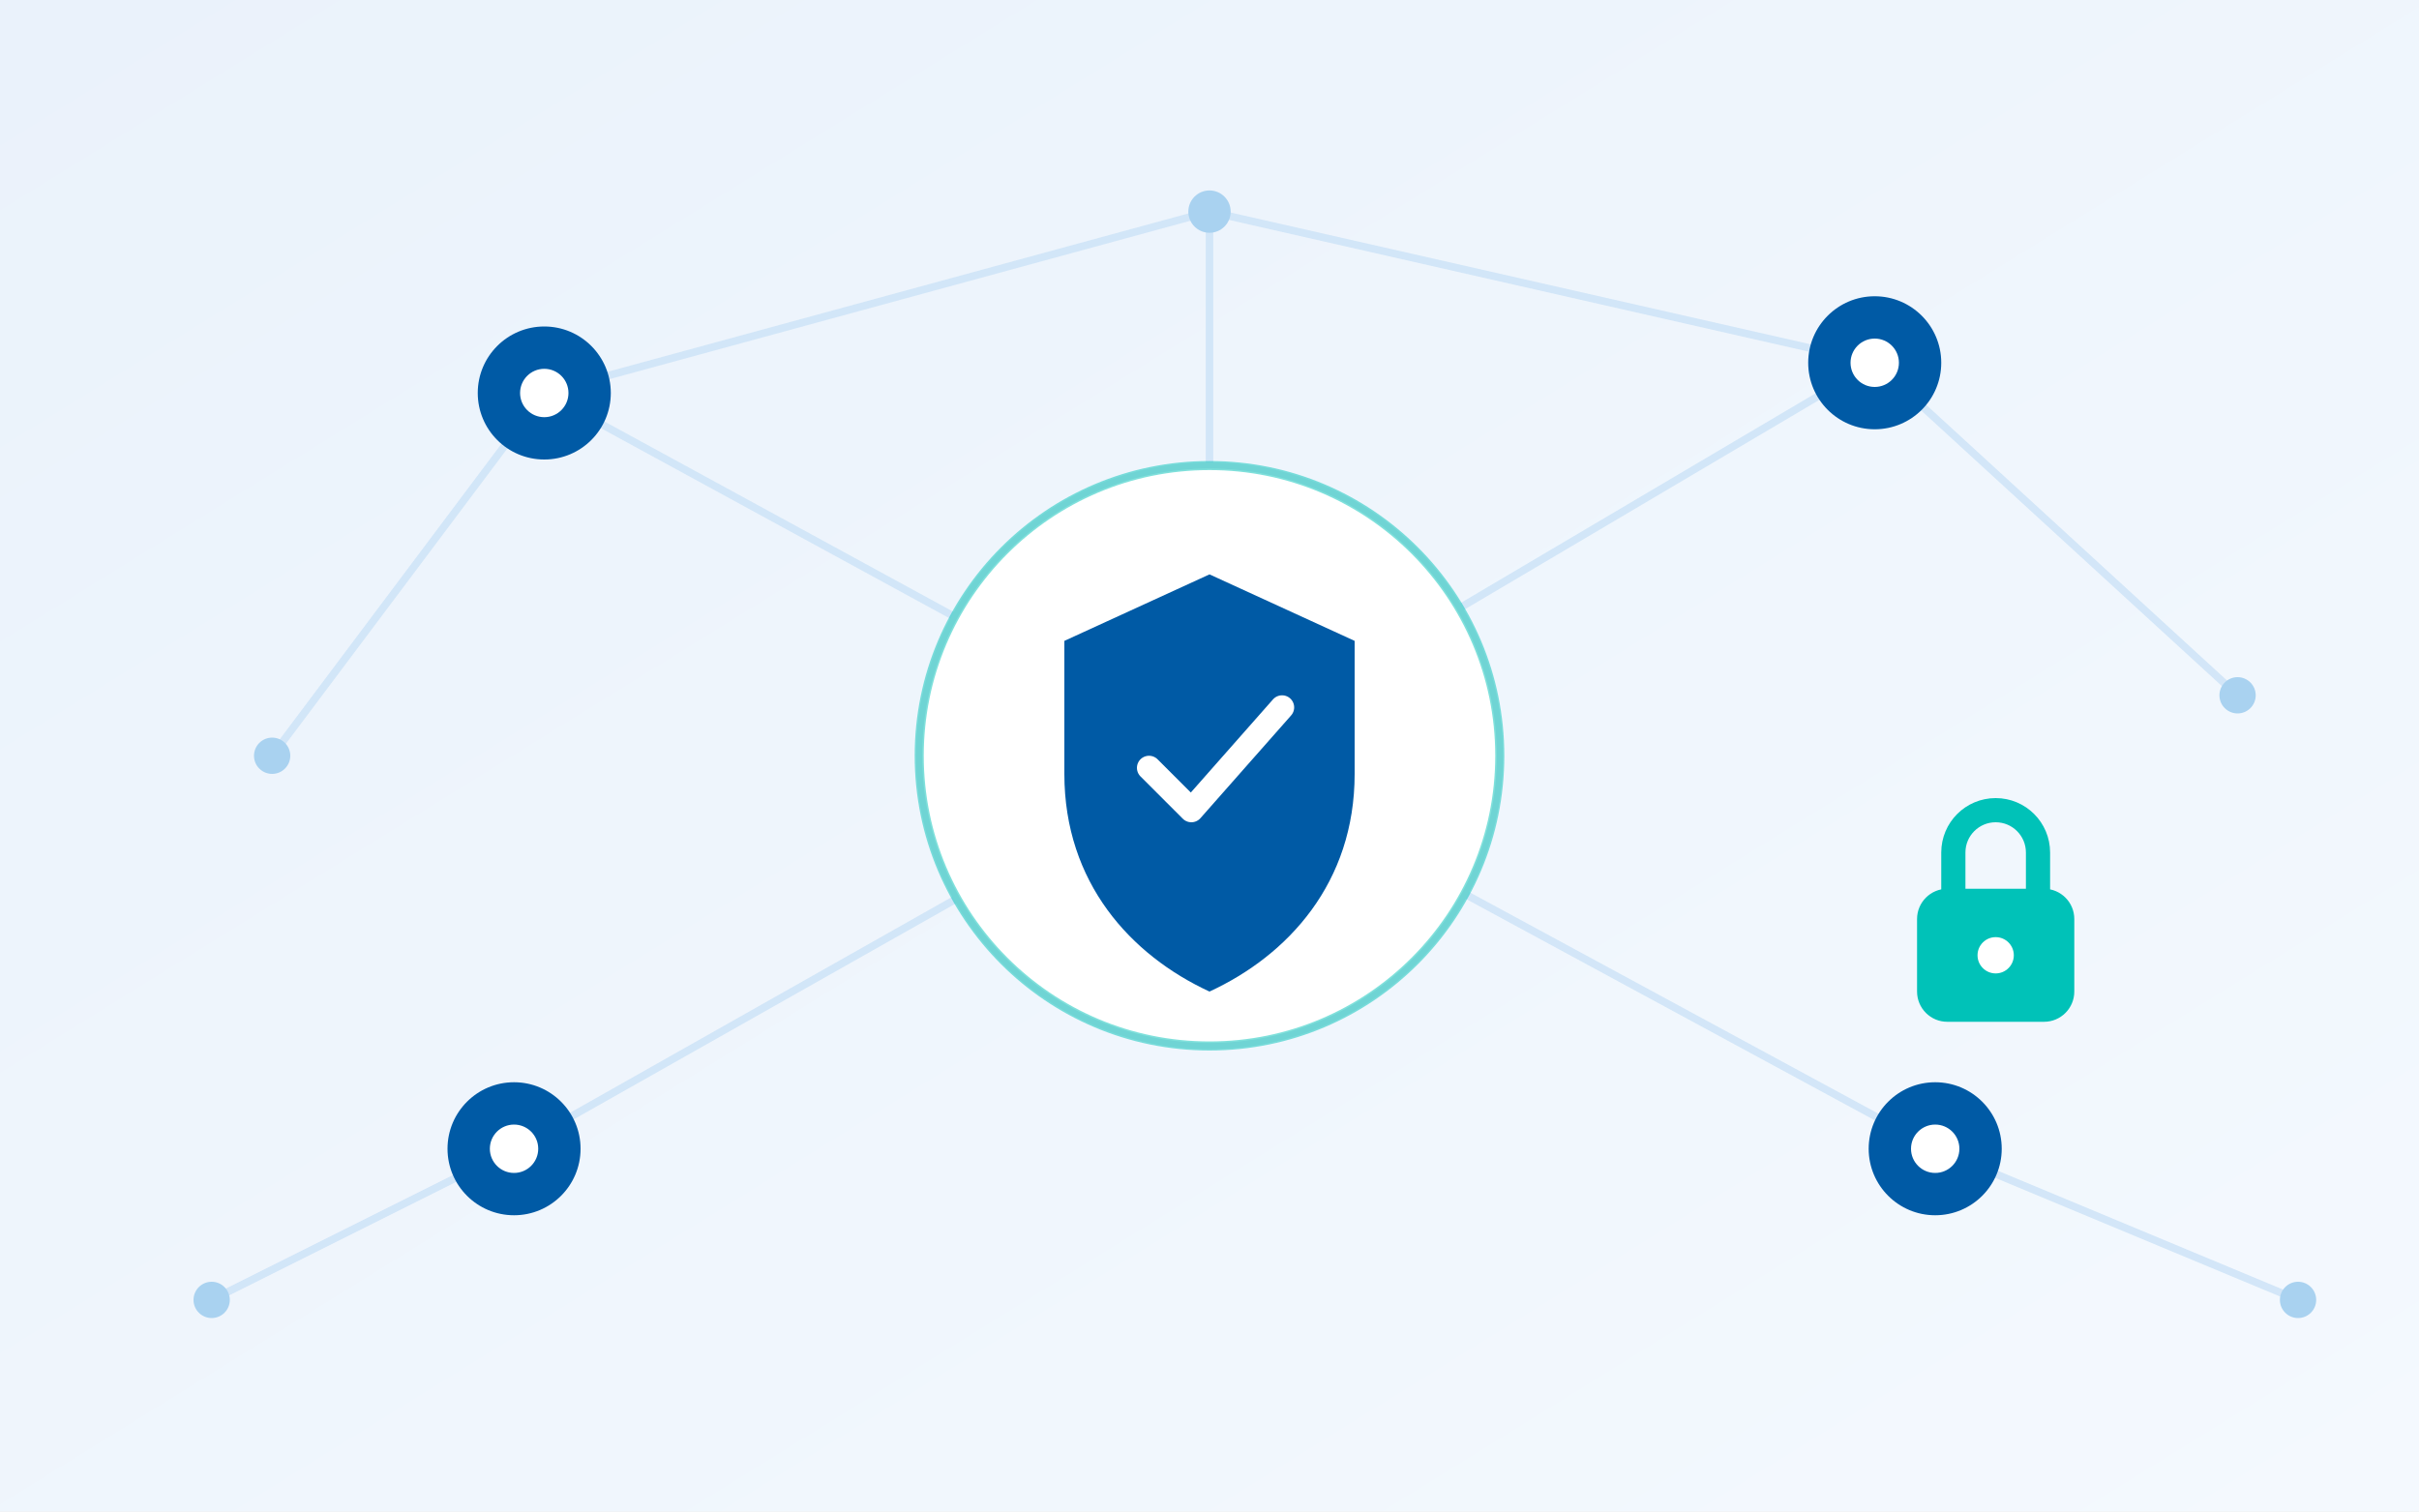
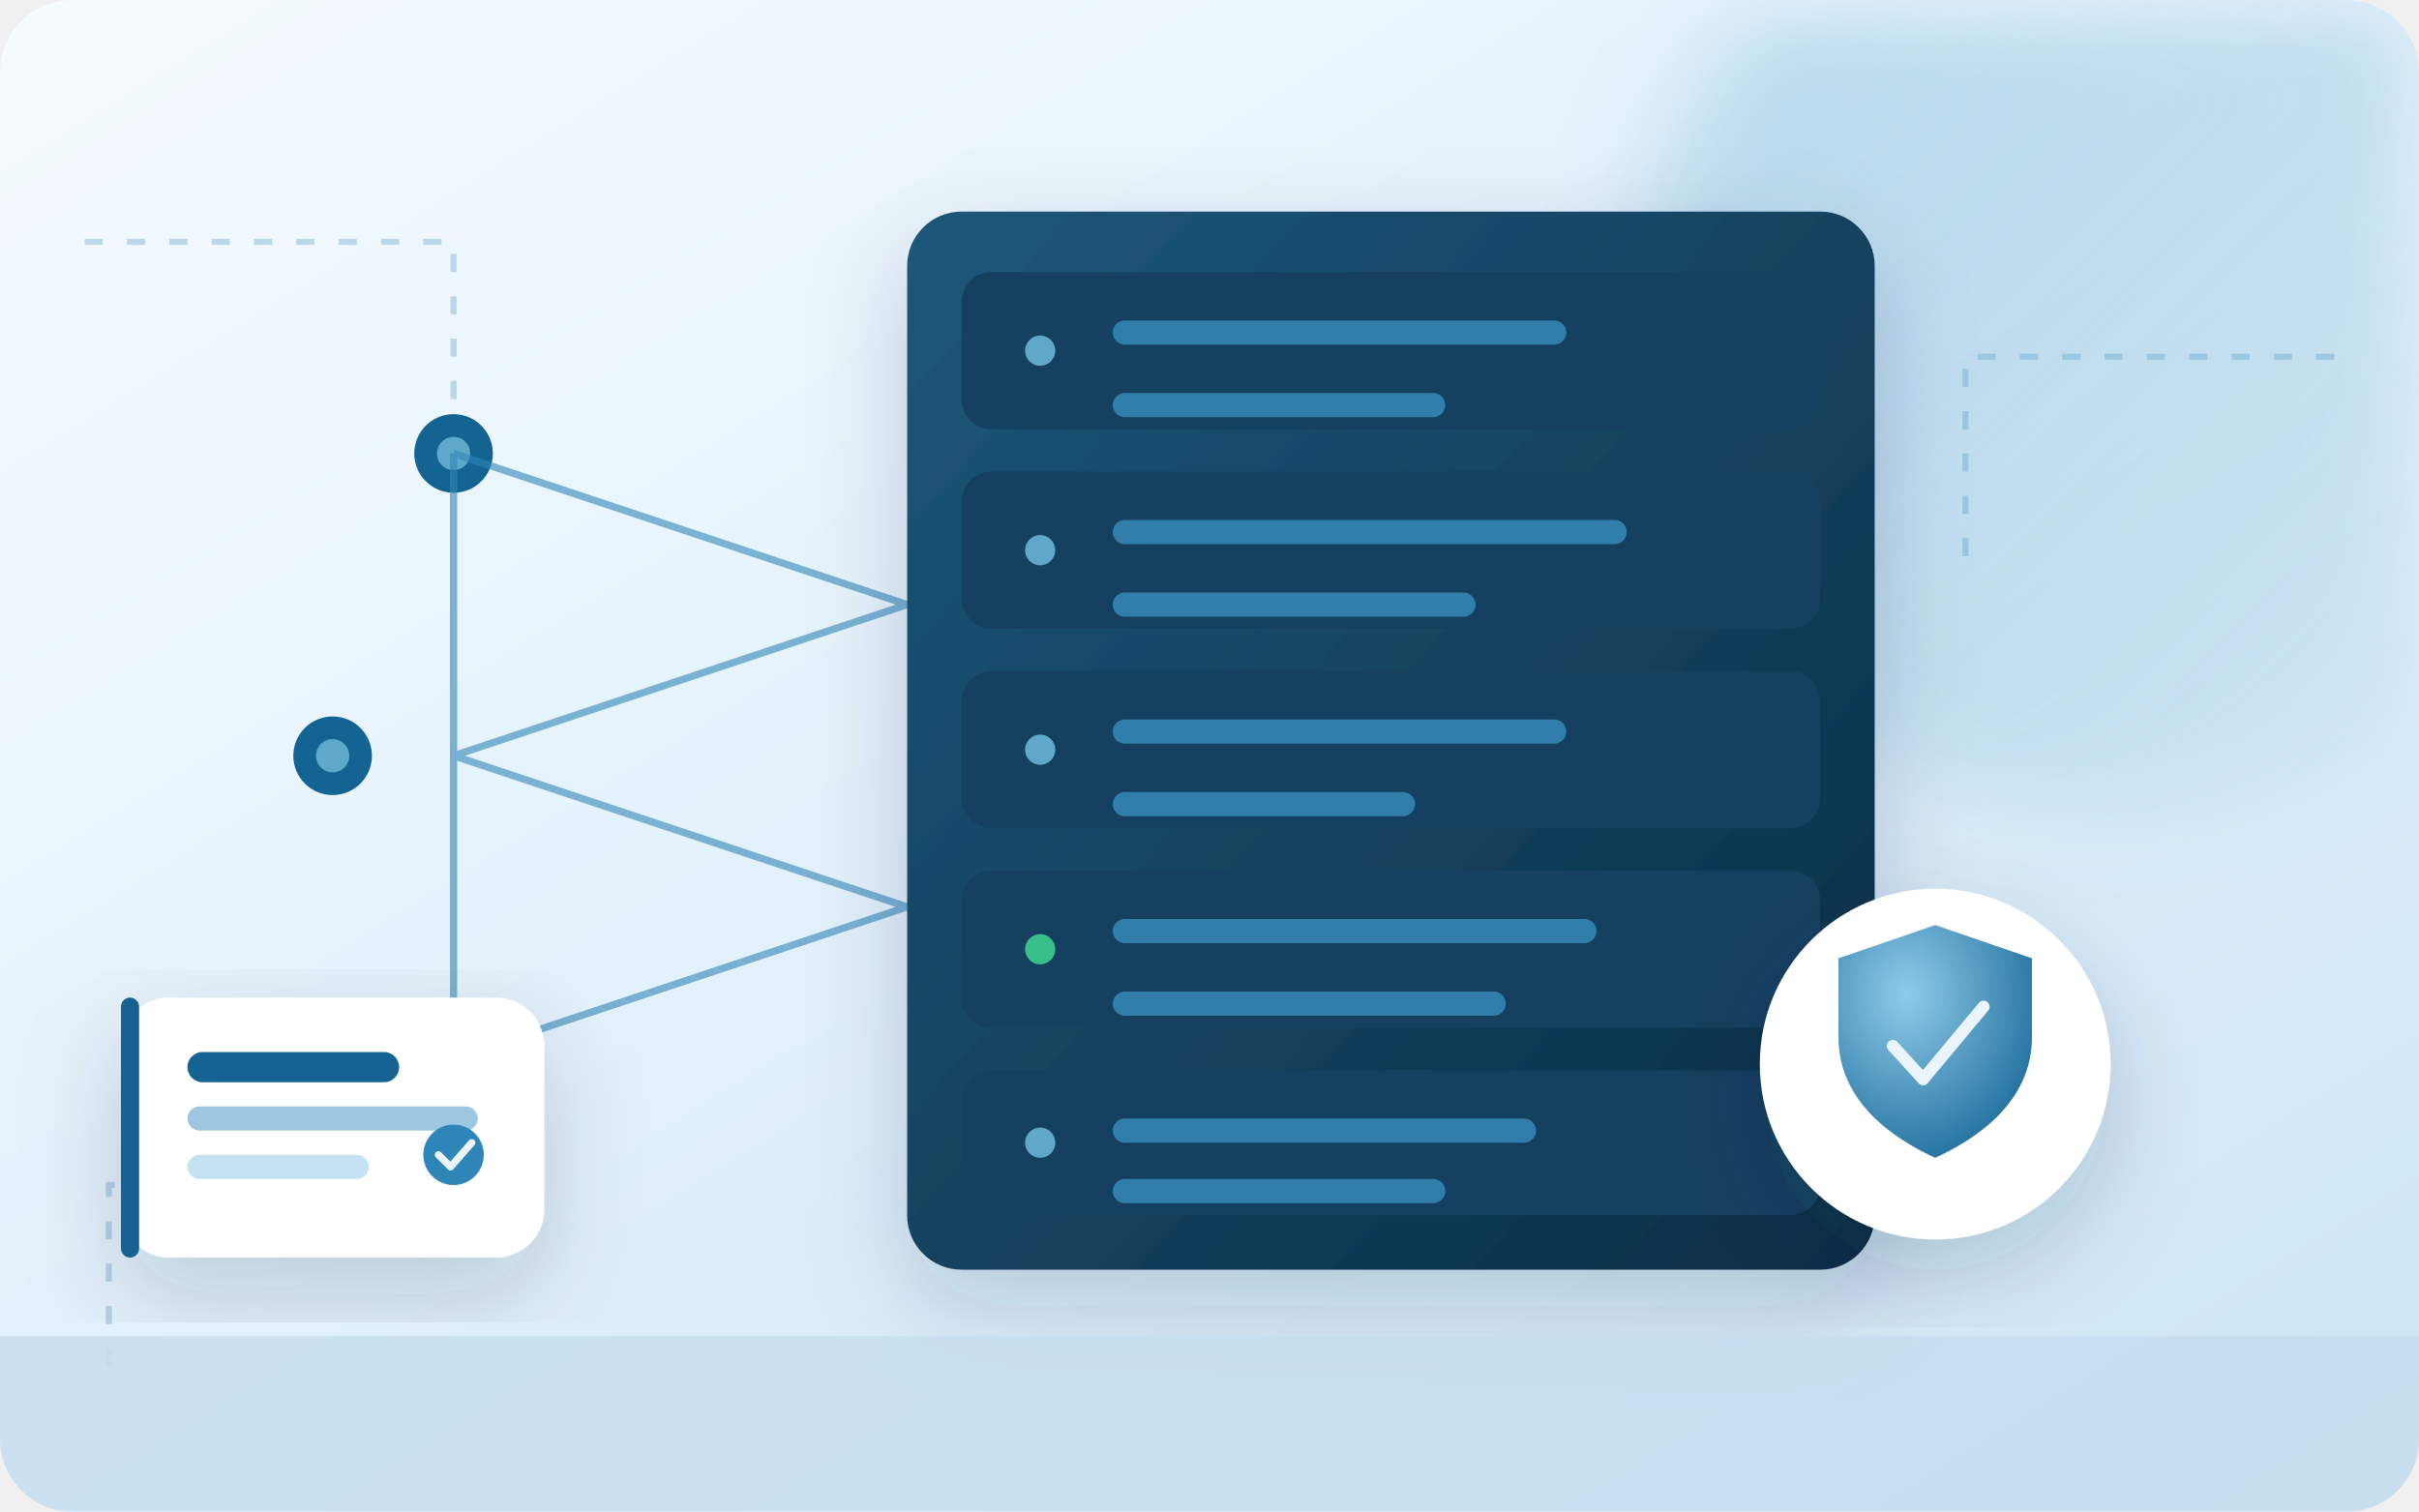
- <svg xmlns="http://www.w3.org/2000/svg" viewBox="0 0 800 500" role="img" aria-label="Ilustración: redes y ciberseguridad">
+ <svg xmlns="http://www.w3.org/2000/svg" viewBox="0 0 800 500" role="img" aria-label="Red de oficinas protegida con firewall y nodos de seguridad conectados por cableado profesional">
  <defs>
-     <linearGradient id="bgN" x1="0" y1="0" x2="1" y2="1">
-       <stop offset="0" stop-color="#EAF2FB" />
-       <stop offset="1" stop-color="#F4F9FE" />
+     <linearGradient id="bg" x1="0" y1="0" x2="1" y2="1">
+       <stop offset="0" stop-color="#F6FBFF" />
+       <stop offset="1" stop-color="#CCE5F4" />
    </linearGradient>
+     <linearGradient id="glow" x1="0" y1="0" x2="1" y2="1">
+       <stop offset="0" stop-color="#7FC0E0" />
+       <stop offset="1" stop-color="#2E86B8" stop-opacity="0" />
+     </linearGradient>
+     <linearGradient id="rack" x1="0" y1="0" x2="1" y2="1">
+       <stop offset="0" stop-color="#1C577A" />
+       <stop offset="1" stop-color="#0B2E45" />
+     </linearGradient>
+     <radialGradient id="orb" cx=".35" cy=".3" r=".85">
+       <stop offset="0" stop-color="#8ECBEA" />
+       <stop offset="1" stop-color="#136493" />
+     </radialGradient>
+     <filter id="soft" x="-40%" y="-40%" width="180%" height="180%">
+       <feGaussianBlur stdDeviation="16" />
+     </filter>
+     <filter id="ds" x="-25%" y="-25%" width="150%" height="150%">
+       <feDropShadow dx="0" dy="12" stdDeviation="16" flood-color="#0B2E45" flood-opacity=".18" />
+     </filter>
+     <clipPath id="clip">
+       <rect width="800" height="500" rx="24" />
+     </clipPath>
+     <style>
+       .f{animation:f 7s ease-in-out infinite}
+       .f2{animation:f 8.8s ease-in-out infinite;animation-delay:-2.2s}
+       .blink{animation:pulse 2.6s ease-in-out infinite}
+       .blink2{animation:pulse 3.4s ease-in-out infinite;animation-delay:-1.2s}
+       .trace{stroke-dasharray:6 8;animation:dash 9s linear infinite}
+       @keyframes f{0%,100%{transform:translateY(0)}50%{transform:translateY(-9px)}}
+       @keyframes dash{to{stroke-dashoffset:-140}}
+       @keyframes pulse{0%,100%{opacity:.35}50%{opacity:1}}
+       @media (prefers-reduced-motion: reduce){.f,.f2,.blink,.blink2,.trace{animation:none}}
+     </style>
  </defs>
-   <rect width="800" height="500" fill="url(#bgN)" />
-   <g stroke="#CFE4F7" stroke-width="2.5" fill="none" opacity=".9">
-     <path d="M400 250 L180 130" />
-     <path d="M400 250 L620 120" />
-     <path d="M400 250 L640 380" />
-     <path d="M400 250 L170 380" />
-     <path d="M400 250 L400 70" />
-     <path d="M180 130 L90 250" />
-     <path d="M620 120 L740 230" />
-     <path d="M640 380 L760 430" />
-     <path d="M170 380 L70 430" />
-     <path d="M400 70 L620 120" />
-     <path d="M180 130 L400 70" />
-   </g>
-   <g fill="#A9D2F0">
-     <circle cx="180" cy="130" r="7" />
-     <circle cx="620" cy="120" r="7" />
-     <circle cx="640" cy="380" r="7" />
-     <circle cx="170" cy="380" r="7" />
-     <circle cx="400" cy="70" r="7" />
-     <circle cx="90" cy="250" r="6" />
-     <circle cx="740" cy="230" r="6" />
-     <circle cx="760" cy="430" r="6" />
-     <circle cx="70" cy="430" r="6" />
-   </g>
-   <g transform="translate(400 250)">
-     <circle cx="0" cy="0" r="96" fill="#FFFFFF" stroke="#DFE6F0" stroke-width="2" />
-     <circle cx="0" cy="0" r="96" fill="none" stroke="#00C2B8" stroke-width="3" opacity=".5" />
-     <path d="M0 -60 L48 -38 V6 C48 42 26 66 0 78 C-26 66 -48 42 -48 6 V-38 Z" fill="#005AA5" />
-     <path d="M-20 4 L-6 18 L24 -16" fill="none" stroke="#FFFFFF" stroke-width="8" stroke-linecap="round" stroke-linejoin="round" />
-   </g>
-   <g fill="#005AA5">
-     <circle cx="180" cy="130" r="22" />
-     <circle cx="620" cy="120" r="22" />
-     <circle cx="640" cy="380" r="22" />
-     <circle cx="170" cy="380" r="22" />
-   </g>
-   <g fill="#FFFFFF">
-     <circle cx="180" cy="130" r="8" />
-     <circle cx="620" cy="120" r="8" />
-     <circle cx="640" cy="380" r="8" />
-     <circle cx="170" cy="380" r="8" />
-   </g>
-   <g transform="translate(660 300)">
-     <rect x="-26" y="-6" width="52" height="44" rx="10" fill="#00C2B8" />
-     <path d="M-14 -6 v-12 a14 14 0 0 1 28 0 v12" fill="none" stroke="#00C2B8" stroke-width="8" stroke-linecap="round" />
-     <circle cx="0" cy="16" r="6" fill="#FFFFFF" />
+   <g clip-path="url(#clip)">
+     <rect width="800" height="500" fill="url(#bg)" />
+     <g class="trace" stroke="#2E86B8" fill="none" stroke-width="2" opacity=".28">
+       <path d="M28 80 H150 V150" />
+       <path d="M772 118 H650 V190" />
+       <path d="M36 452 V392 H150" />
+     </g>
+     <circle cx="700" cy="110" r="160" fill="url(#glow)" opacity=".45" filter="url(#soft)" />
+     <g fill="#136493">
+       <circle cx="150" cy="150" r="13" />
+       <circle cx="110" cy="250" r="13" />
+       <circle cx="150" cy="350" r="13" />
+     </g>
+     <g fill="#5FA8C9">
+       <circle cx="150" cy="150" r="5.5" />
+       <circle cx="110" cy="250" r="5.5" />
+       <circle cx="150" cy="350" r="5.5" />
+     </g>
+     <g stroke="#2E86B8" stroke-width="2.4" opacity=".6" fill="none">
+       <path d="M150 150 L300 200 L150 250" />
+       <path d="M150 250 L300 300 L150 350" />
+       <path d="M150 150 V350" />
+     </g>
+     <g filter="url(#ds)">
+       <rect x="300" y="70" width="320" height="350" rx="18" fill="url(#rack)" />
+       <rect x="318" y="90" width="284" height="52" rx="10" fill="#12405E" />
+       <rect x="318" y="156" width="284" height="52" rx="10" fill="#12405E" />
+       <rect x="318" y="222" width="284" height="52" rx="10" fill="#12405E" />
+       <rect x="318" y="288" width="284" height="52" rx="10" fill="#12405E" />
+       <rect x="318" y="354" width="284" height="48" rx="10" fill="#12405E" />
+       <g class="blink" fill="#5FA8C9">
+         <circle cx="344" cy="116" r="5" />
+         <circle cx="344" cy="182" r="5" />
+         <circle cx="344" cy="248" r="5" />
+         <circle cx="344" cy="378" r="5" />
+       </g>
+       <g class="blink2" fill="#38C08A">
+         <circle cx="344" cy="314" r="5" />
+       </g>
+       <g fill="#3E93C4" opacity=".75">
+         <rect x="368" y="106" width="150" height="8" rx="4" />
+         <rect x="368" y="130" width="110" height="8" rx="4" />
+         <rect x="368" y="172" width="170" height="8" rx="4" />
+         <rect x="368" y="196" width="120" height="8" rx="4" />
+         <rect x="368" y="238" width="150" height="8" rx="4" />
+         <rect x="368" y="262" width="100" height="8" rx="4" />
+         <rect x="368" y="304" width="160" height="8" rx="4" />
+         <rect x="368" y="328" width="130" height="8" rx="4" />
+         <rect x="368" y="370" width="140" height="8" rx="4" />
+         <rect x="368" y="390" width="110" height="8" rx="4" />
+       </g>
+     </g>
+     <g class="f" filter="url(#ds)">
+       <circle cx="640" cy="352" r="58" fill="#FFFFFF" />
+       <path d="M640 306 l32 11 v26 c0 22 -19 34 -32 40 c-13 -6 -32 -18 -32 -40 v-26 z" fill="url(#orb)" />
+       <path d="M626 346 l10 11 l20 -24" fill="none" stroke="#EAF4FA" stroke-width="4" stroke-linecap="round" stroke-linejoin="round" />
+     </g>
+     <g class="f2" filter="url(#ds)">
+       <rect x="40" y="330" width="140" height="86" rx="16" fill="#FFFFFF" />
+       <rect x="40" y="330" width="6" height="86" rx="3" fill="#136493" />
+       <rect x="62" y="348" width="70" height="10" rx="5" fill="#136493" />
+       <rect x="62" y="366" width="96" height="8" rx="4" fill="#9EC6E0" />
+       <rect x="62" y="382" width="60" height="8" rx="4" fill="#C5E2F2" />
+       <circle cx="150" cy="382" r="10" fill="#2E86B8" />
+       <path d="M145 382 l4 4 l7 -8" fill="none" stroke="#EAF4FA" stroke-width="2.4" stroke-linecap="round" stroke-linejoin="round" />
+     </g>
+     <rect y="442" width="800" height="58" fill="#C7DEF0" opacity=".85" />
  </g>
</svg>
